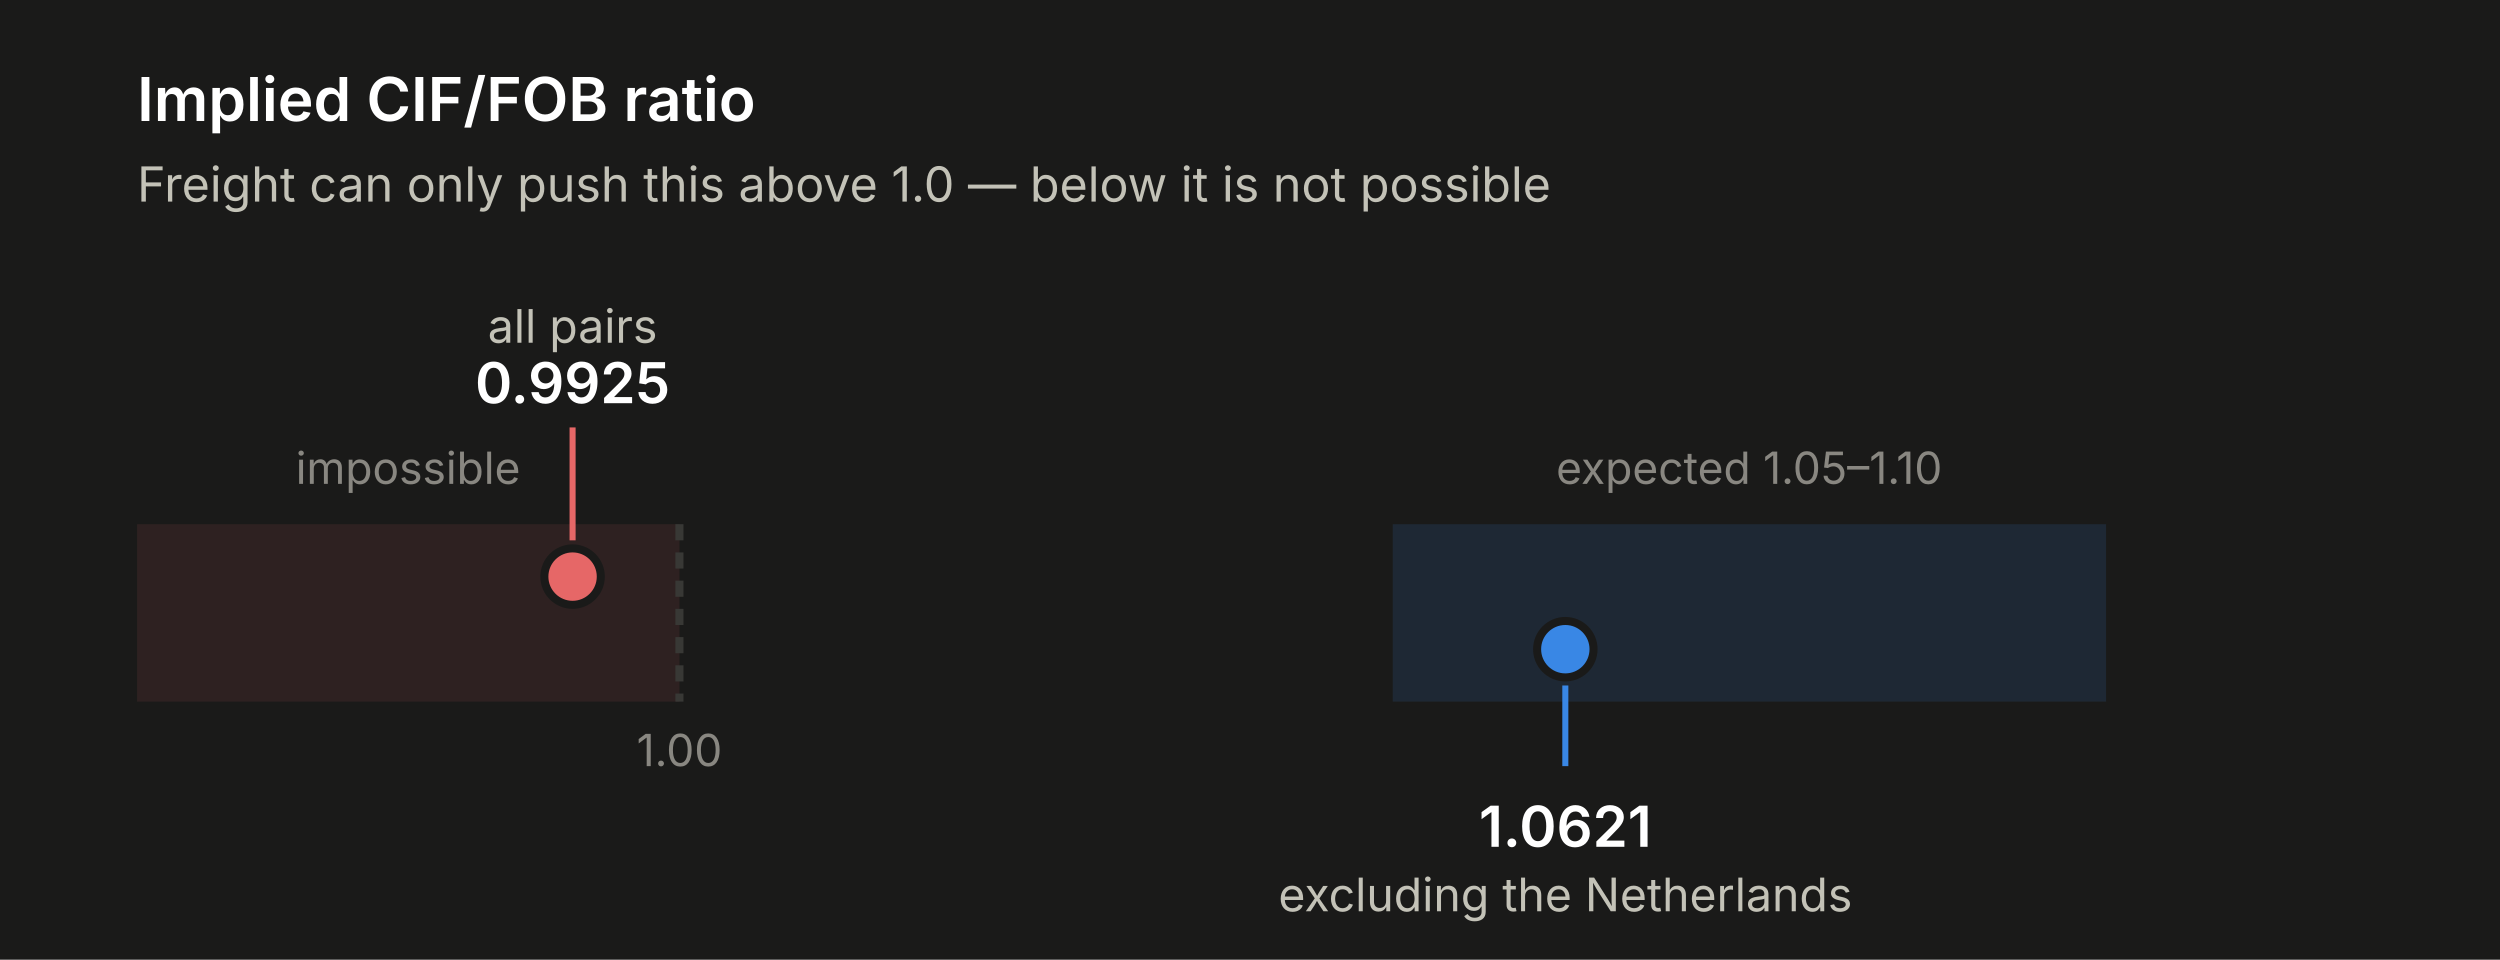
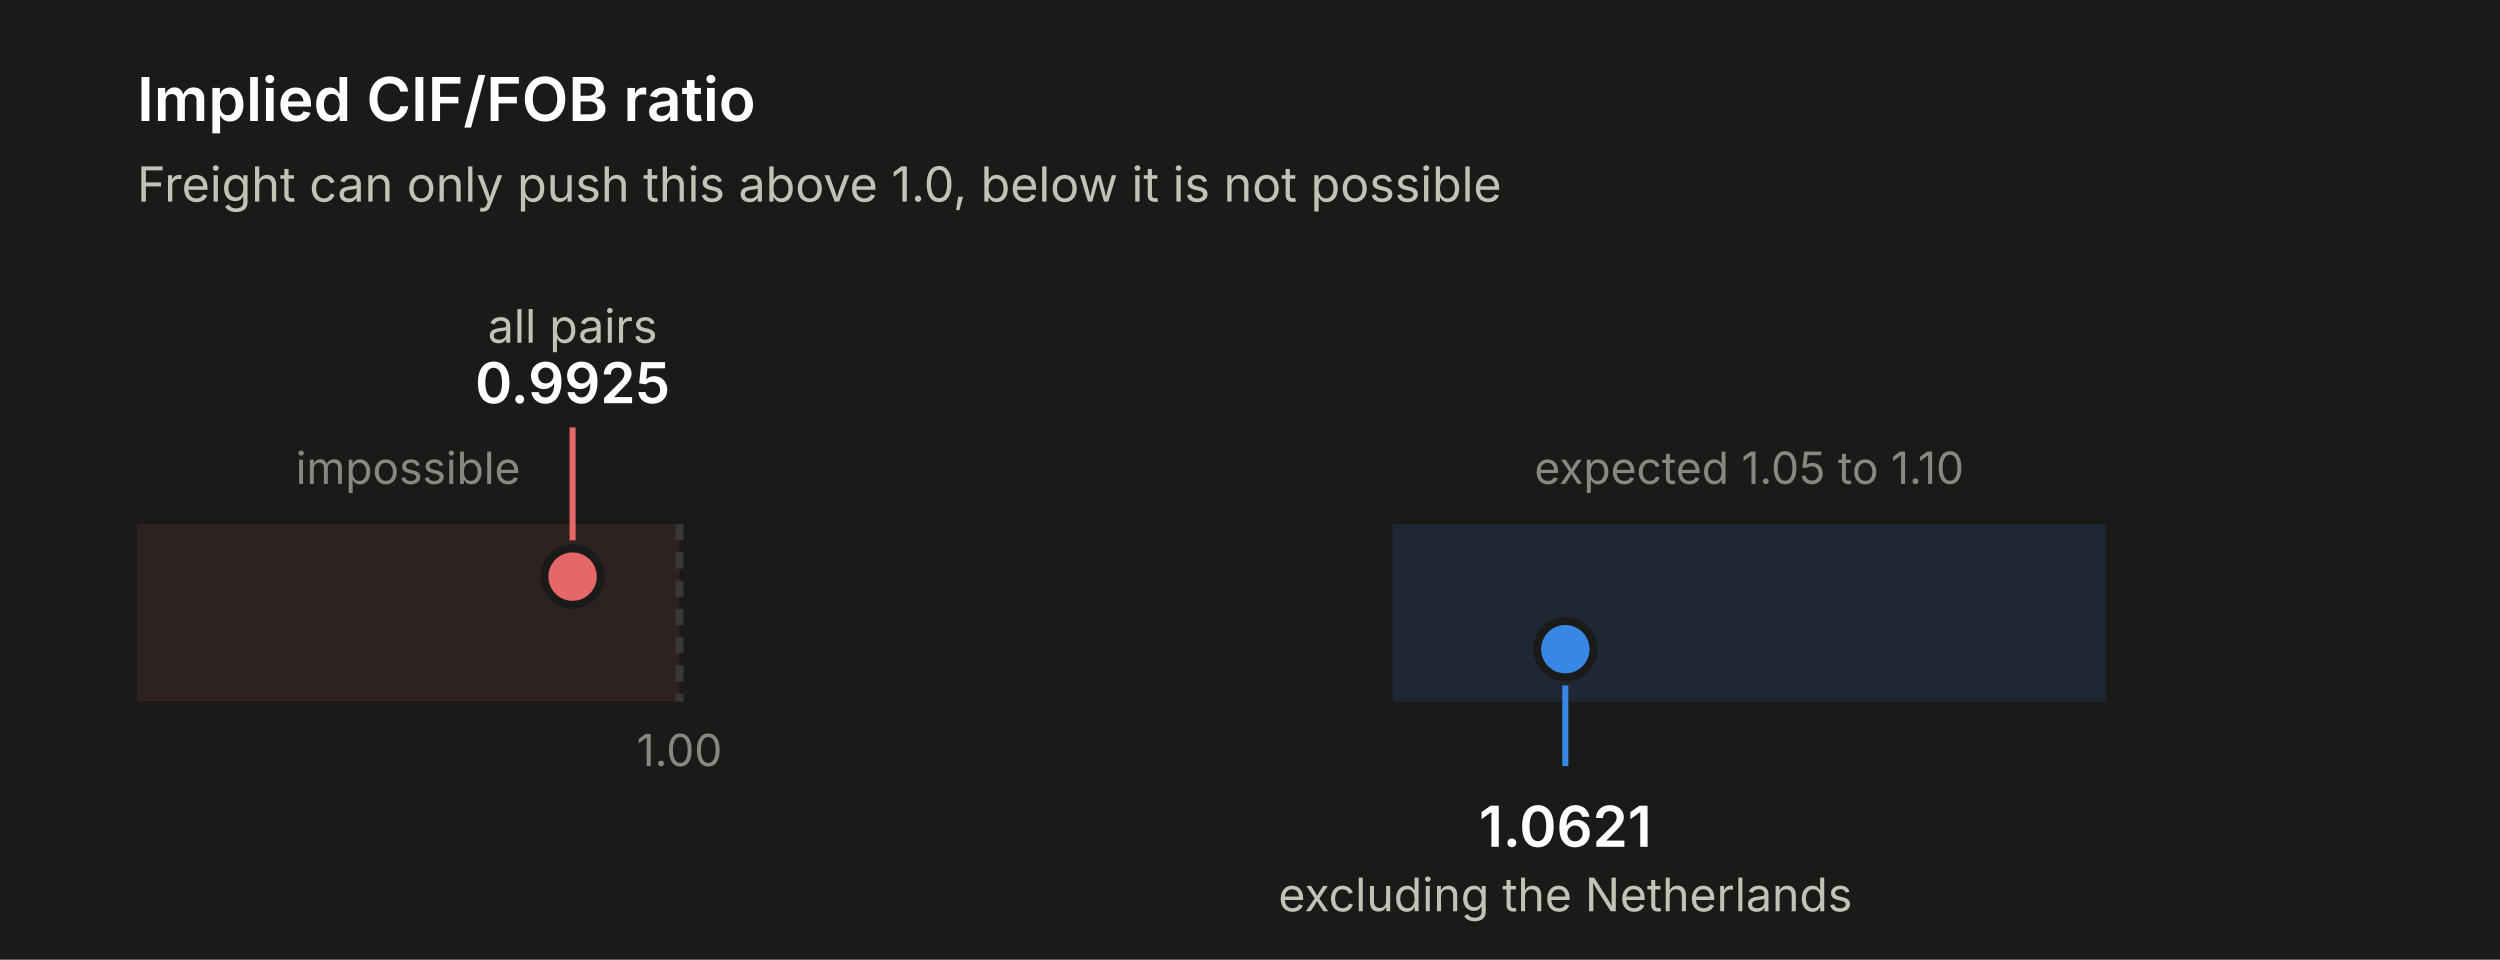
<svg xmlns="http://www.w3.org/2000/svg" width="620" height="238" viewBox="0 0 620 238" font-family="system-ui,-apple-system,'Segoe UI',sans-serif" role="img" aria-label="Implied CIF over FOB ratio, with and without the Netherlands">
  <rect width="620" height="238" fill="#1a1a19" />
  <text x="34" y="30" font-size="15" font-weight="600" fill="#ffffff">Implied CIF/FOB ratio</text>
-   <text x="34" y="50" font-size="12" fill="#c3c2b7">Freight can only push this above 1.0 — below it is not possible</text>
+   <text x="34" y="50" font-size="12" fill="#c3c2b7">Freight can only push this above 1.0, below it is not possible</text>
  <rect x="34" y="130.0" width="134.5" height="44" fill="#e66767" opacity="0.10" />
  <text x="101.2" y="120.0" font-size="11" fill="#898781" text-anchor="middle">impossible</text>
  <rect x="345.4" y="130.0" width="176.9" height="44" fill="#3987e5" opacity="0.13" />
-   <text x="433.8" y="120.0" font-size="11" fill="#898781" text-anchor="middle">expected 1.05–1.10</text>
+   <text x="433.8" y="120.0" font-size="11" fill="#898781" text-anchor="middle">expected 1.05 to 1.10</text>
  <line x1="168.5" y1="130.0" x2="168.5" y2="174.0" stroke="#383835" stroke-width="2" stroke-dasharray="4 3" />
  <text x="168.5" y="190.0" font-size="11" fill="#898781" text-anchor="middle">1.00</text>
  <circle cx="142.0" cy="143.0" r="7" fill="#e66767" stroke="#1a1a19" stroke-width="2" />
  <text x="142.0" y="100.0" font-size="14" font-weight="600" fill="#ffffff" text-anchor="middle">0.9925</text>
  <text x="142.0" y="85.0" font-size="11.5" fill="#c3c2b7" text-anchor="middle">all pairs</text>
  <line x1="142.0" y1="106.0" x2="142.0" y2="134.0" stroke="#e66767" stroke-width="1.5" />
  <circle cx="388.2" cy="161.0" r="7" fill="#3987e5" stroke="#1a1a19" stroke-width="2" />
  <text x="388.2" y="210.0" font-size="14" font-weight="600" fill="#ffffff" text-anchor="middle">1.0621</text>
  <text x="388.2" y="226.0" font-size="11.5" fill="#c3c2b7" text-anchor="middle">excluding the Netherlands</text>
  <line x1="388.2" y1="190.0" x2="388.2" y2="170.0" stroke="#3987e5" stroke-width="1.5" />
</svg>
